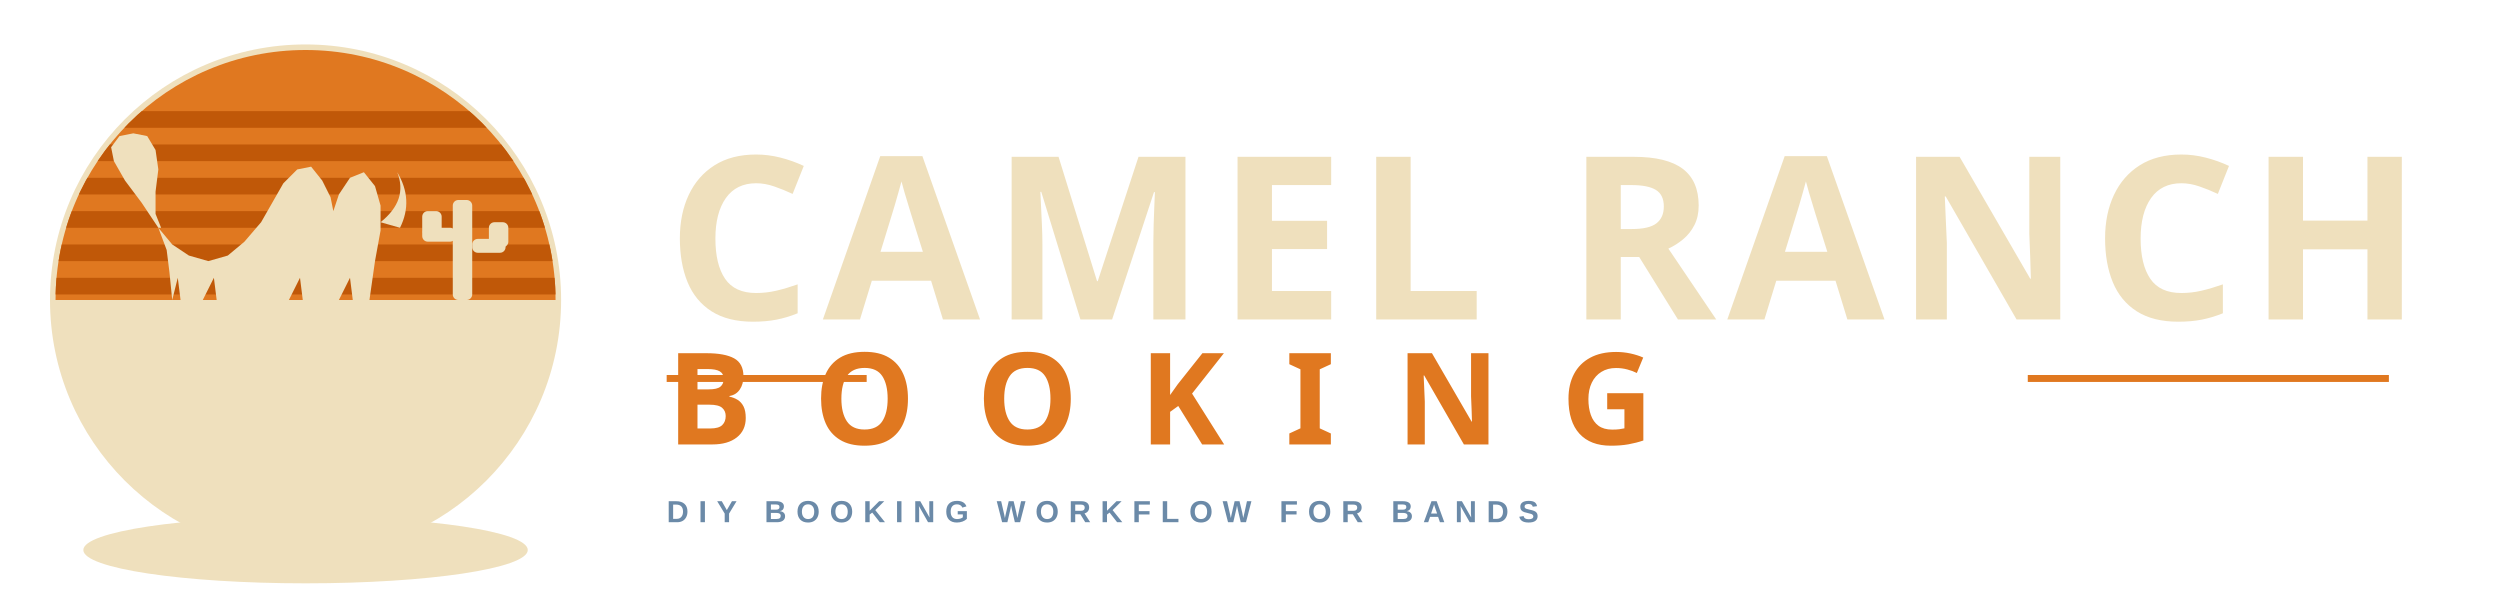
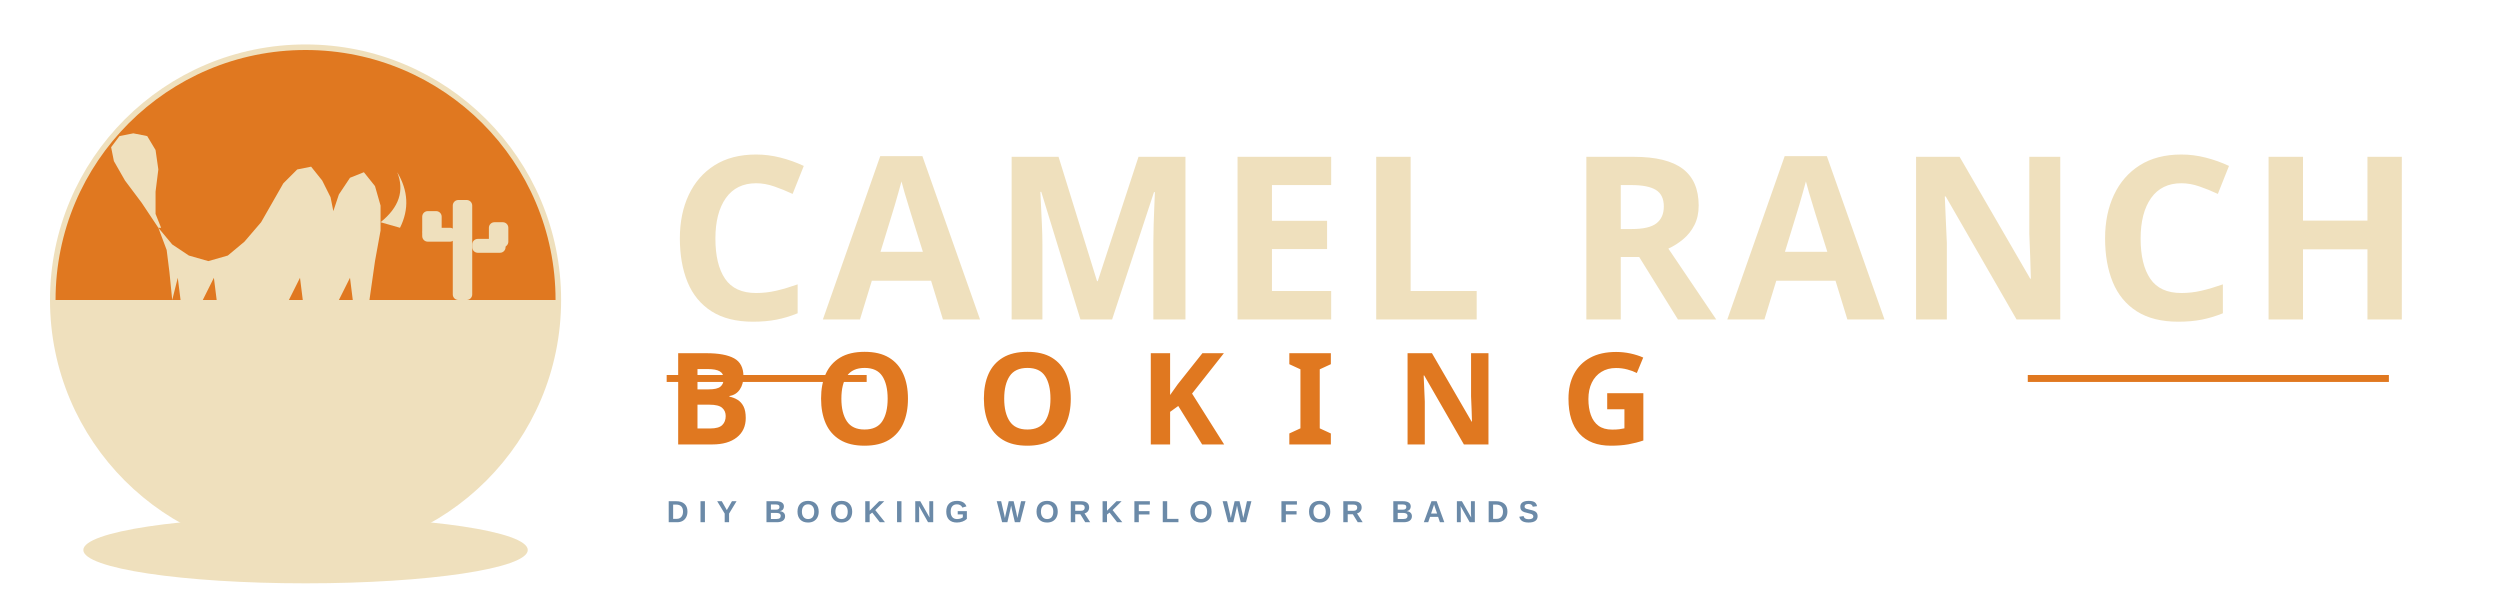
<svg xmlns="http://www.w3.org/2000/svg" viewBox="0 0 900 220" width="900" height="220">
  <circle cx="110" cy="108" r="90" fill="none" stroke="#EFE0BD" stroke-width="4" />
  <path d="M 20 108 A 90 90 0 0 0 200 108 Z" fill="#EFE0BD" />
  <path d="M 20 108 A 90 90 0 0 1 200 108 Z" fill="#E07820" />
-   <clipPath id="banner-topclip">
-     <path d="M 20 108 A 90 90 0 0 1 200 108 Z" />
-   </clipPath>
-   <g clip-path="url(#banner-topclip)">
-     <rect x="20" y="40" width="180" height="6" fill="#C05808" />
-     <rect x="20" y="52" width="180" height="6" fill="#C05808" />
-     <rect x="20" y="64" width="180" height="6" fill="#C05808" />
-     <rect x="20" y="76" width="180" height="6" fill="#C05808" />
-     <rect x="20" y="88" width="180" height="6" fill="#C05808" />
-     <rect x="20" y="100" width="180" height="6" fill="#C05808" />
-   </g>
  <ellipse cx="110" cy="198" rx="80" ry="12" fill="#EFE0BD" />
  <g fill="#EFE0BD">
    <rect x="163" y="72" width="7" height="36" rx="2" />
    <rect x="152" y="82" width="12" height="5" rx="2" />
    <rect x="152" y="76" width="7" height="9" rx="2" />
    <rect x="170" y="86" width="12" height="5" rx="2" />
    <rect x="176" y="80" width="7" height="9" rx="2" />
  </g>
  <path d="     M 62 108 L 61 98 L 60 90 L 57 82     L 62 88 L 68 92 L 75 94     L 82 92 L 88 87 L 94 80     L 98 73 L 102 66 L 107 61 L 112 60     L 116 65 L 119 71 L 120 76     L 122 70 L 126 64 L 131 62     L 135 67 L 137 74 L 137 83 L 135 94 L 133 108     L 127 108 L 126 100 L 122 108     L 109 108 L 108 100 L 104 108     L 78 108 L 77 100 L 73 108     L 65 108 L 64 100 L 62 108     Z   " fill="#EFE0BD" />
  <path d="     M 57 82 L 51 73 L 45 65 L 41 58     L 40 53 L 43 49 L 48 48 L 53 49     L 56 54 L 57 61 L 56 69 L 56 77 L 58 82     Z   " fill="#EFE0BD" />
  <path d="M 137 80 Q 147 72 143 62 Q 149 72 144 82 Z" fill="#EFE0BD" />
  <text x="240" y="115" font-family="'Bebas Neue', Impact, 'Arial Narrow', sans-serif" font-size="82" font-weight="900" fill="#EFE0BD" letter-spacing="4">CAMEL RANCH</text>
  <rect x="240" y="135" width="72" height="2.5" fill="#E07820" />
  <rect x="730" y="135" width="130" height="2.5" fill="#E07820" />
  <text x="240" y="160" font-family="'Bebas Neue', Impact, 'Arial Narrow', sans-serif" font-size="46" font-weight="700" fill="#E07820" letter-spacing="22">BOOKING</text>
  <text x="240" y="188" font-family="'Nunito', 'Segoe UI', Arial, sans-serif" font-size="11" font-weight="600" fill="#6B8AA8" letter-spacing="3.5">DIY BOOKING WORKFLOW FOR BANDS</text>
</svg>
